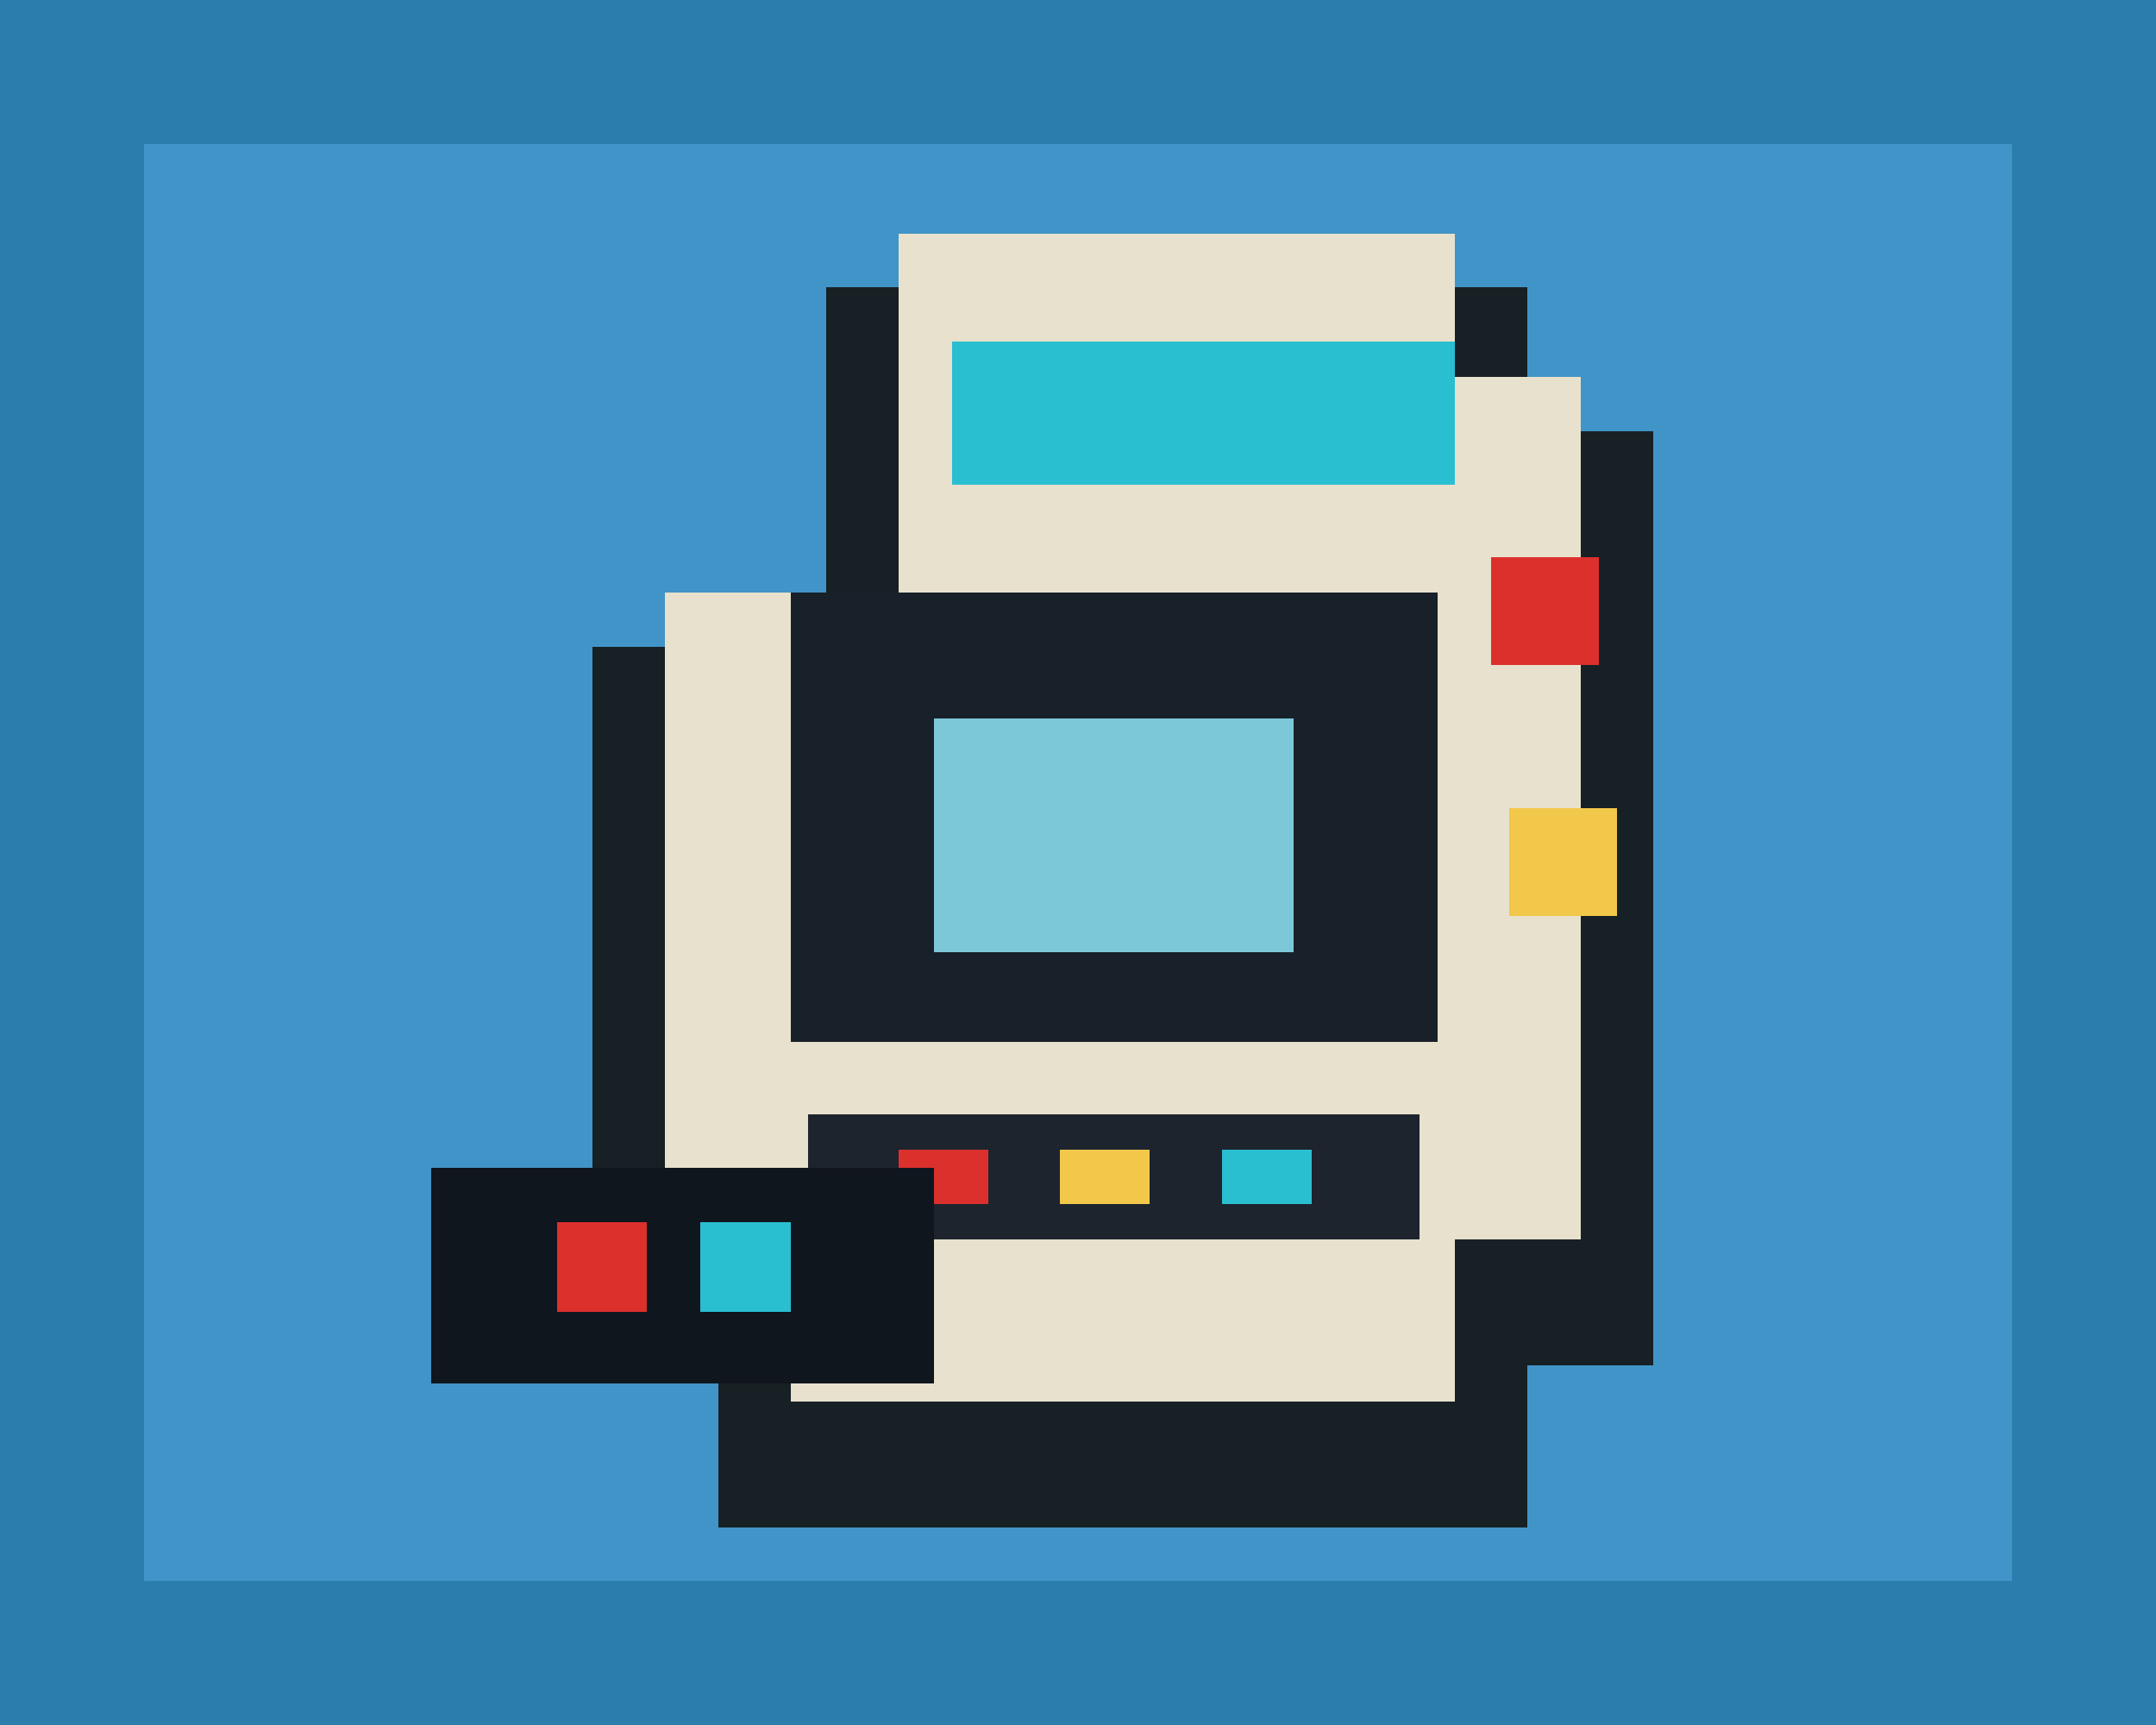
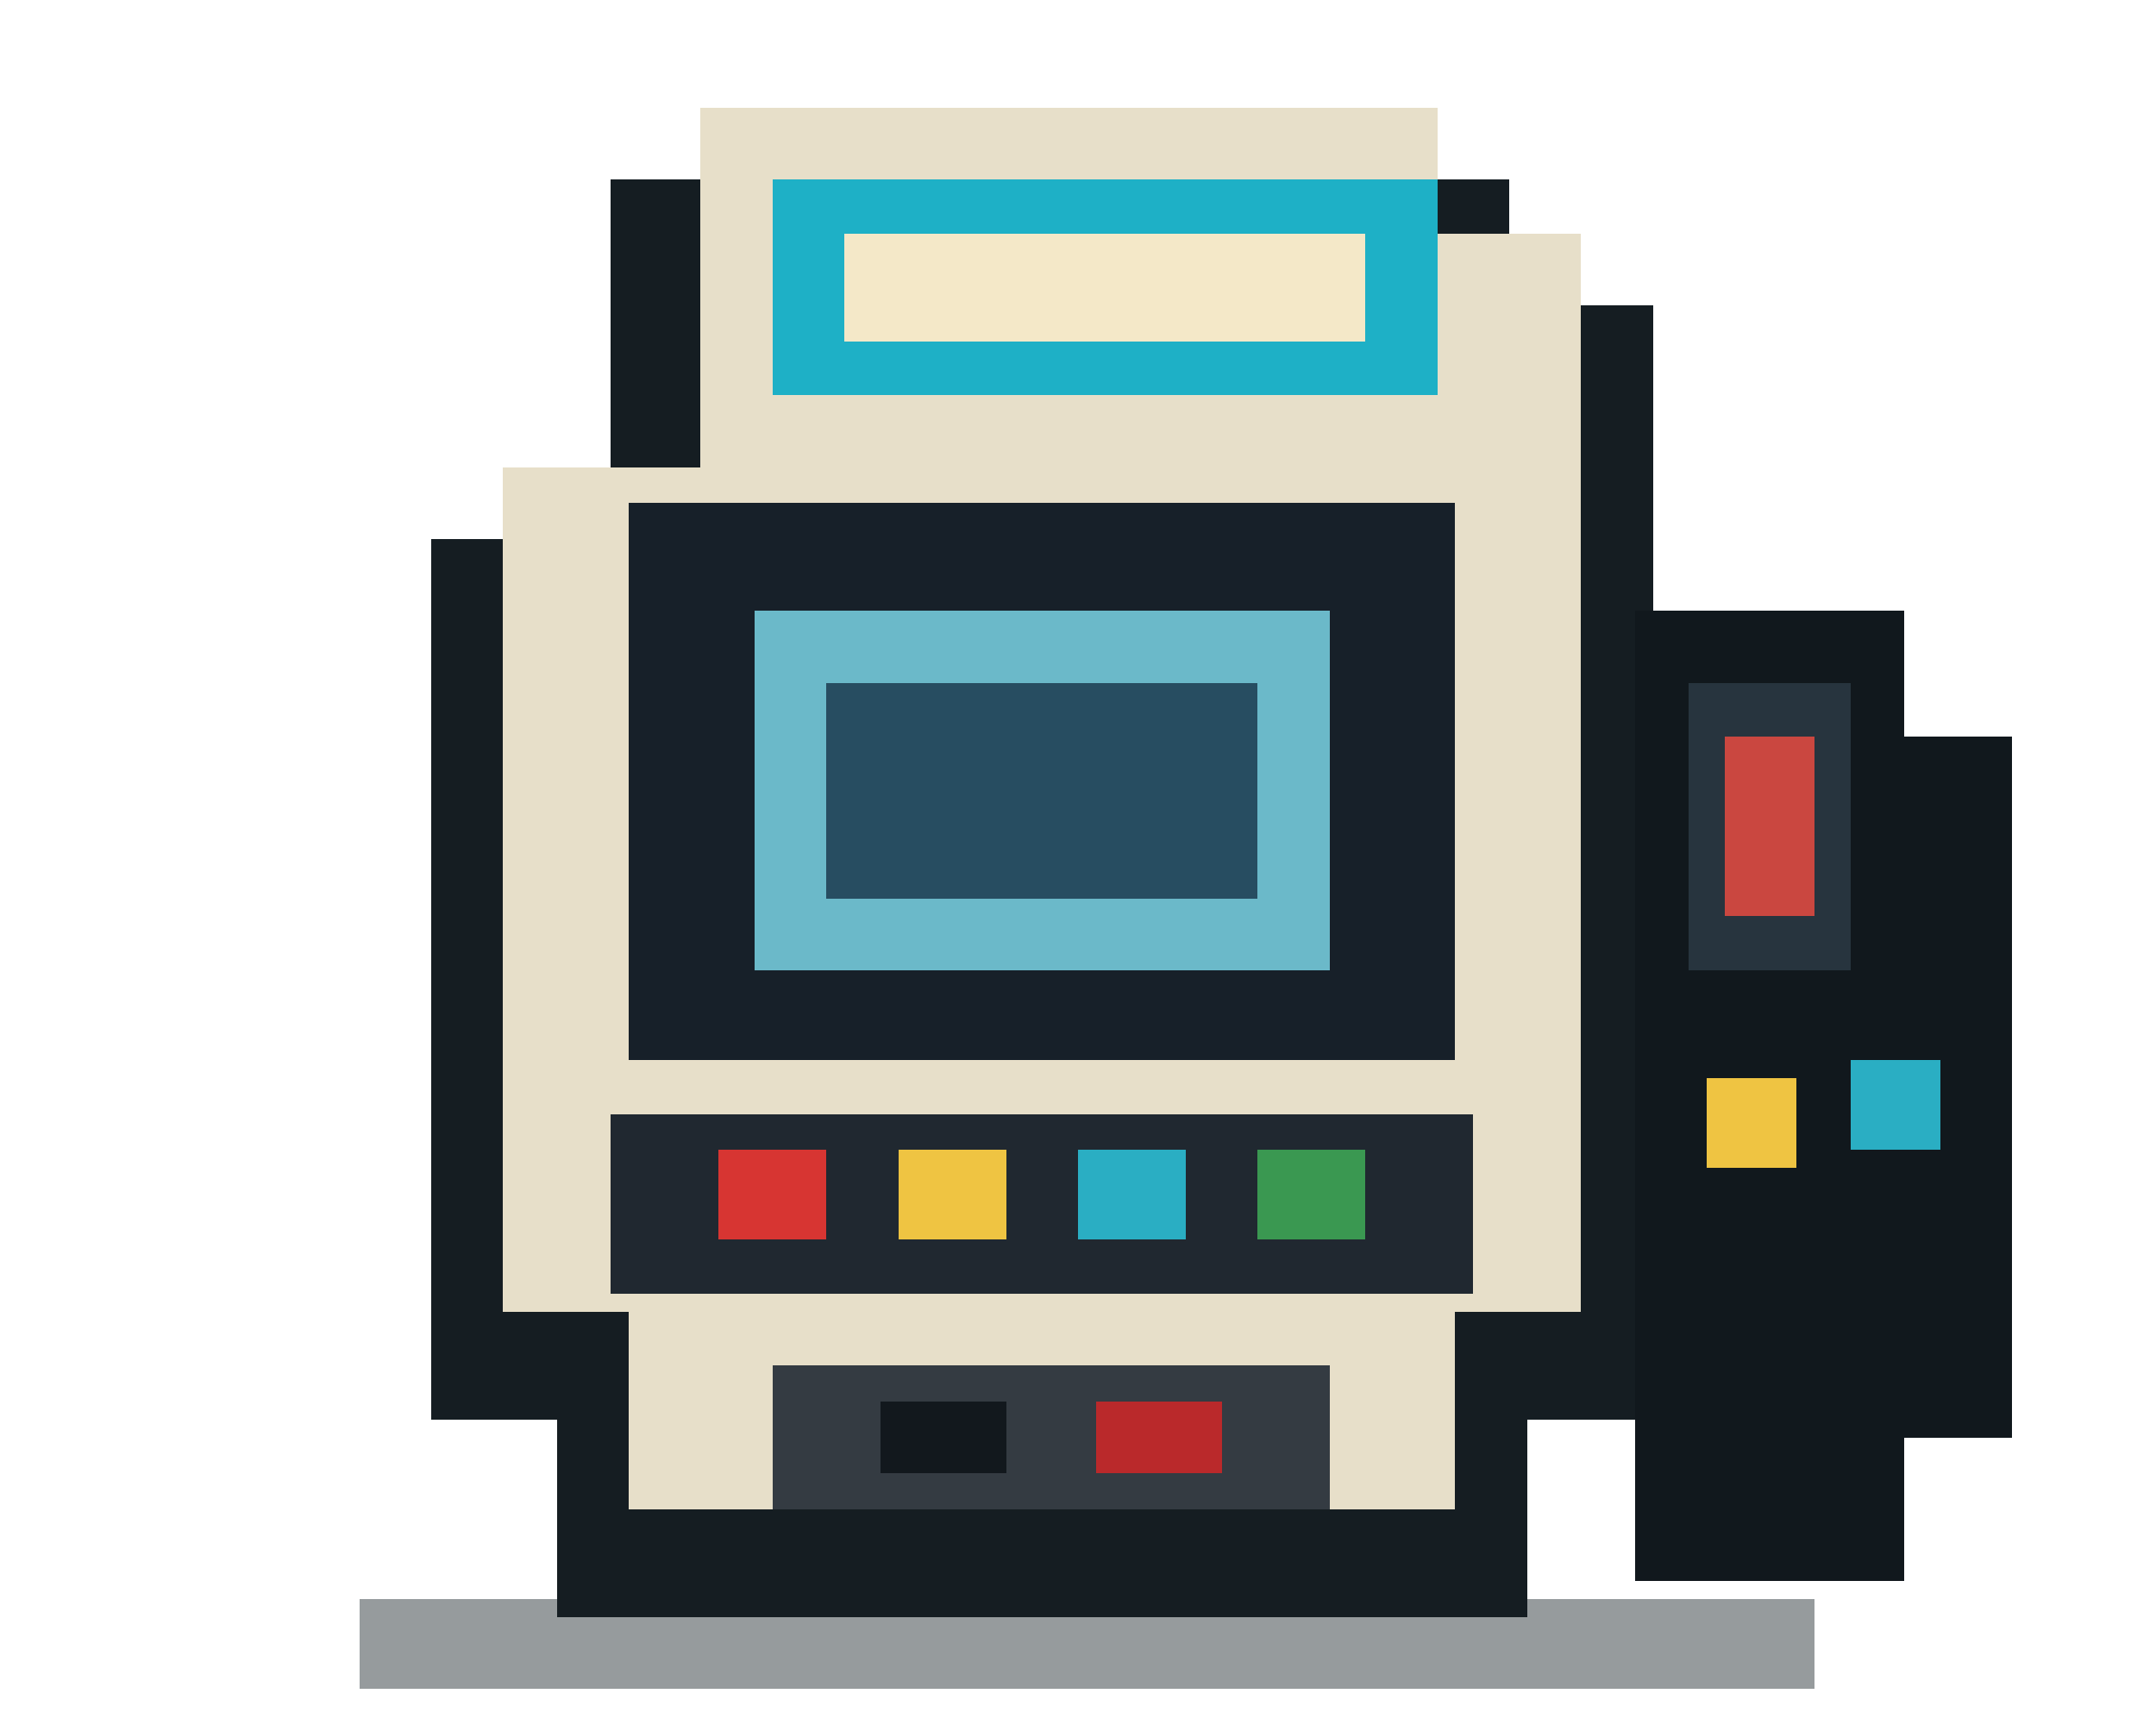
<svg xmlns="http://www.w3.org/2000/svg" viewBox="0 0 120 96" shape-rendering="crispEdges">
-   <rect width="120" height="96" fill="#2b7dad" />
-   <rect x="8" y="8" width="104" height="80" fill="#4194c7" />
-   <path d="M46 16h39v8h7v52h-7v9H40v-9h-7V36h13z" fill="#172024" />
-   <path d="M50 13h31v8h7v48h-7v9H44v-9h-7V33h13z" fill="#e8e1cd" />
-   <rect x="53" y="19" width="28" height="8" fill="#2abed1" />
-   <rect x="44" y="33" width="36" height="25" fill="#18212a" />
-   <rect x="52" y="40" width="20" height="13" fill="#7cc8d8" />
-   <rect x="45" y="62" width="34" height="7" fill="#1d242d" />
-   <rect x="50" y="64" width="5" height="3" fill="#dc302d" />
-   <rect x="59" y="64" width="5" height="3" fill="#f2c84b" />
-   <rect x="68" y="64" width="5" height="3" fill="#2abed1" />
-   <rect x="83" y="31" width="6" height="6" fill="#dc302d" />
-   <rect x="84" y="45" width="6" height="6" fill="#f2c84b" />
-   <rect x="24" y="65" width="28" height="12" fill="#10161d" />
-   <rect x="31" y="68" width="5" height="5" fill="#dc302d" />
-   <rect x="39" y="68" width="5" height="5" fill="#2abed1" />
+   <rect x="20" y="89" width="81" height="5" fill="#172126" opacity=".45" />
+   <path d="M34 10h50v7h8v62h-7v11H31V79h-7V30h10z" fill="#151d22" />
+   <path d="M39 6h41v7h8v60h-7v11H35V73h-7V26h11z" fill="#e7dfc9" />
+   <rect x="43" y="10" width="37" height="12" fill="#1eb0c6" />
+   <rect x="47" y="13" width="29" height="6" fill="#f4e8c8" />
+   <rect x="35" y="28" width="46" height="31" fill="#172029" />
+   <rect x="42" y="34" width="32" height="20" fill="#6bb9c9" />
+   <rect x="46" y="38" width="24" height="12" fill="#274d61" />
+   <rect x="34" y="62" width="48" height="10" fill="#202830" />
+   <rect x="40" y="64" width="6" height="5" fill="#d73532" />
+   <rect x="50" y="64" width="6" height="5" fill="#efc442" />
+   <rect x="60" y="64" width="6" height="5" fill="#2aaec3" />
+   <rect x="70" y="64" width="6" height="5" fill="#3a9851" />
+   <rect x="43" y="76" width="31" height="8" fill="#343b42" />
+   <rect x="49" y="78" width="7" height="4" fill="#12181d" />
+   <rect x="61" y="78" width="7" height="4" fill="#ba292b" />
+   <path d="M91 34h15v7h6v39h-6v8H91z" fill="#11181d" />
+   <rect x="94" y="38" width="9" height="16" fill="#27343e" />
+   <rect x="96" y="41" width="5" height="10" fill="#ca4740" />
+   <rect x="95" y="60" width="5" height="5" fill="#efc442" />
+   <rect x="103" y="59" width="5" height="5" fill="#2aaec3" />
</svg>
